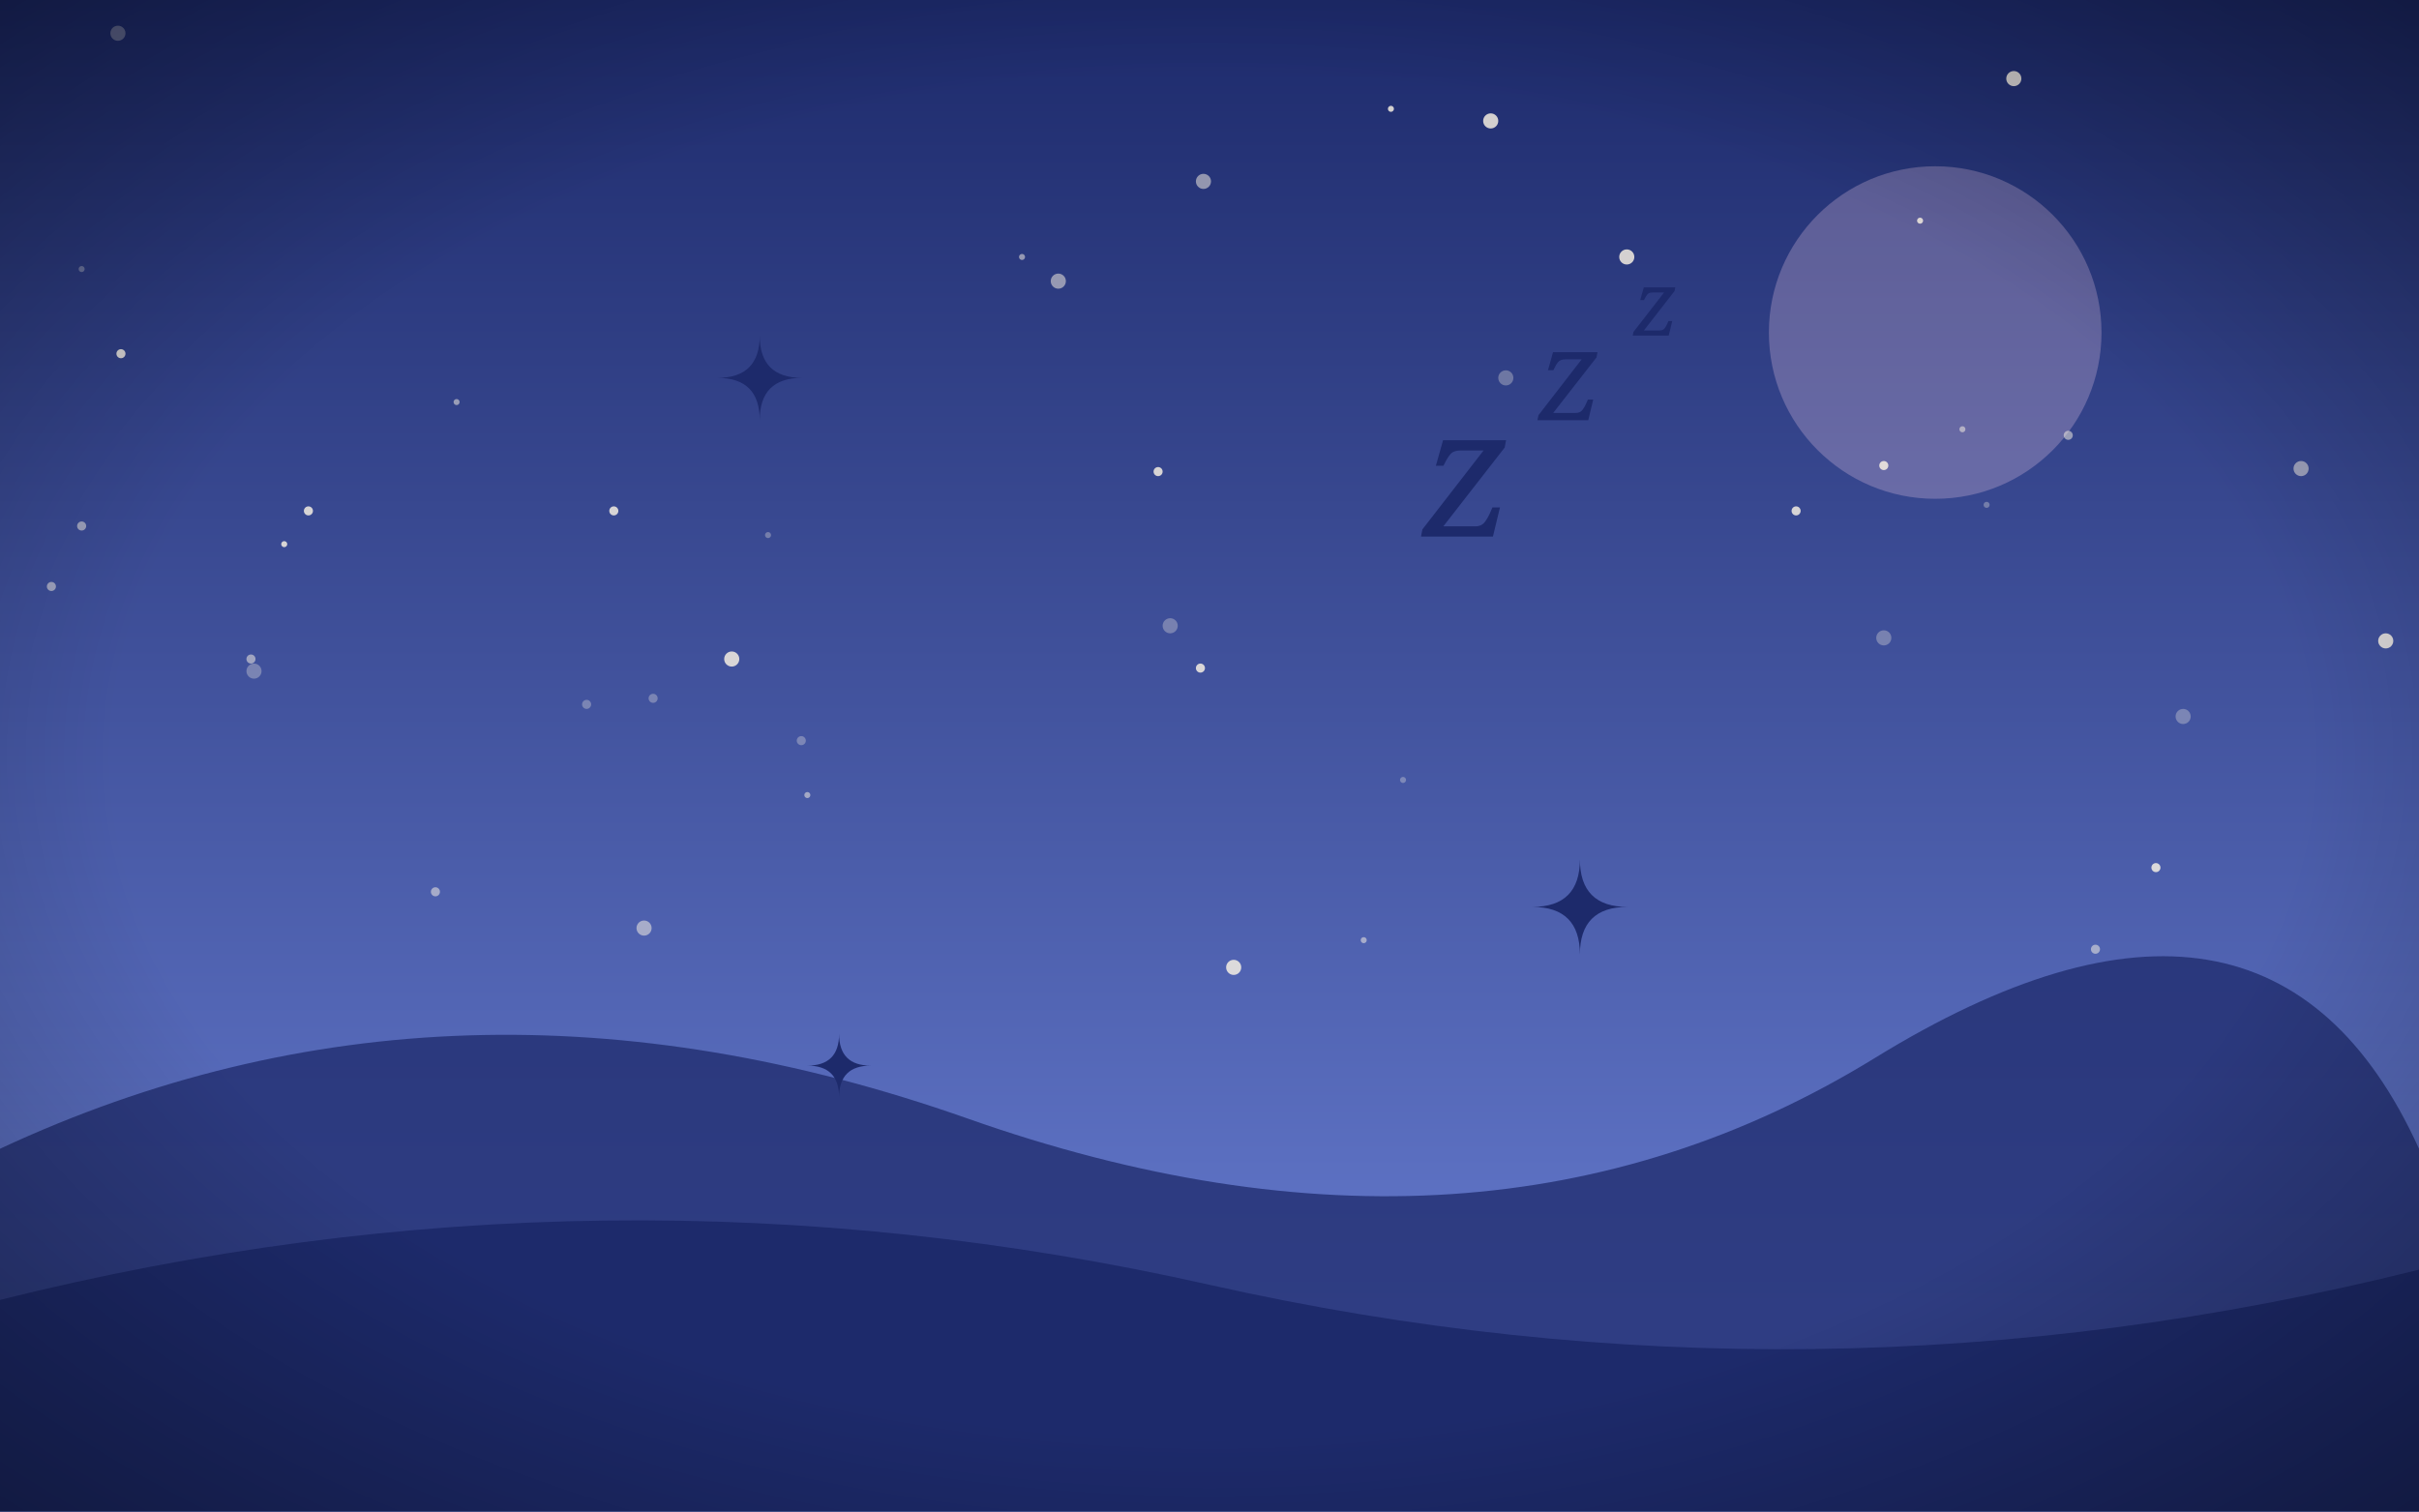
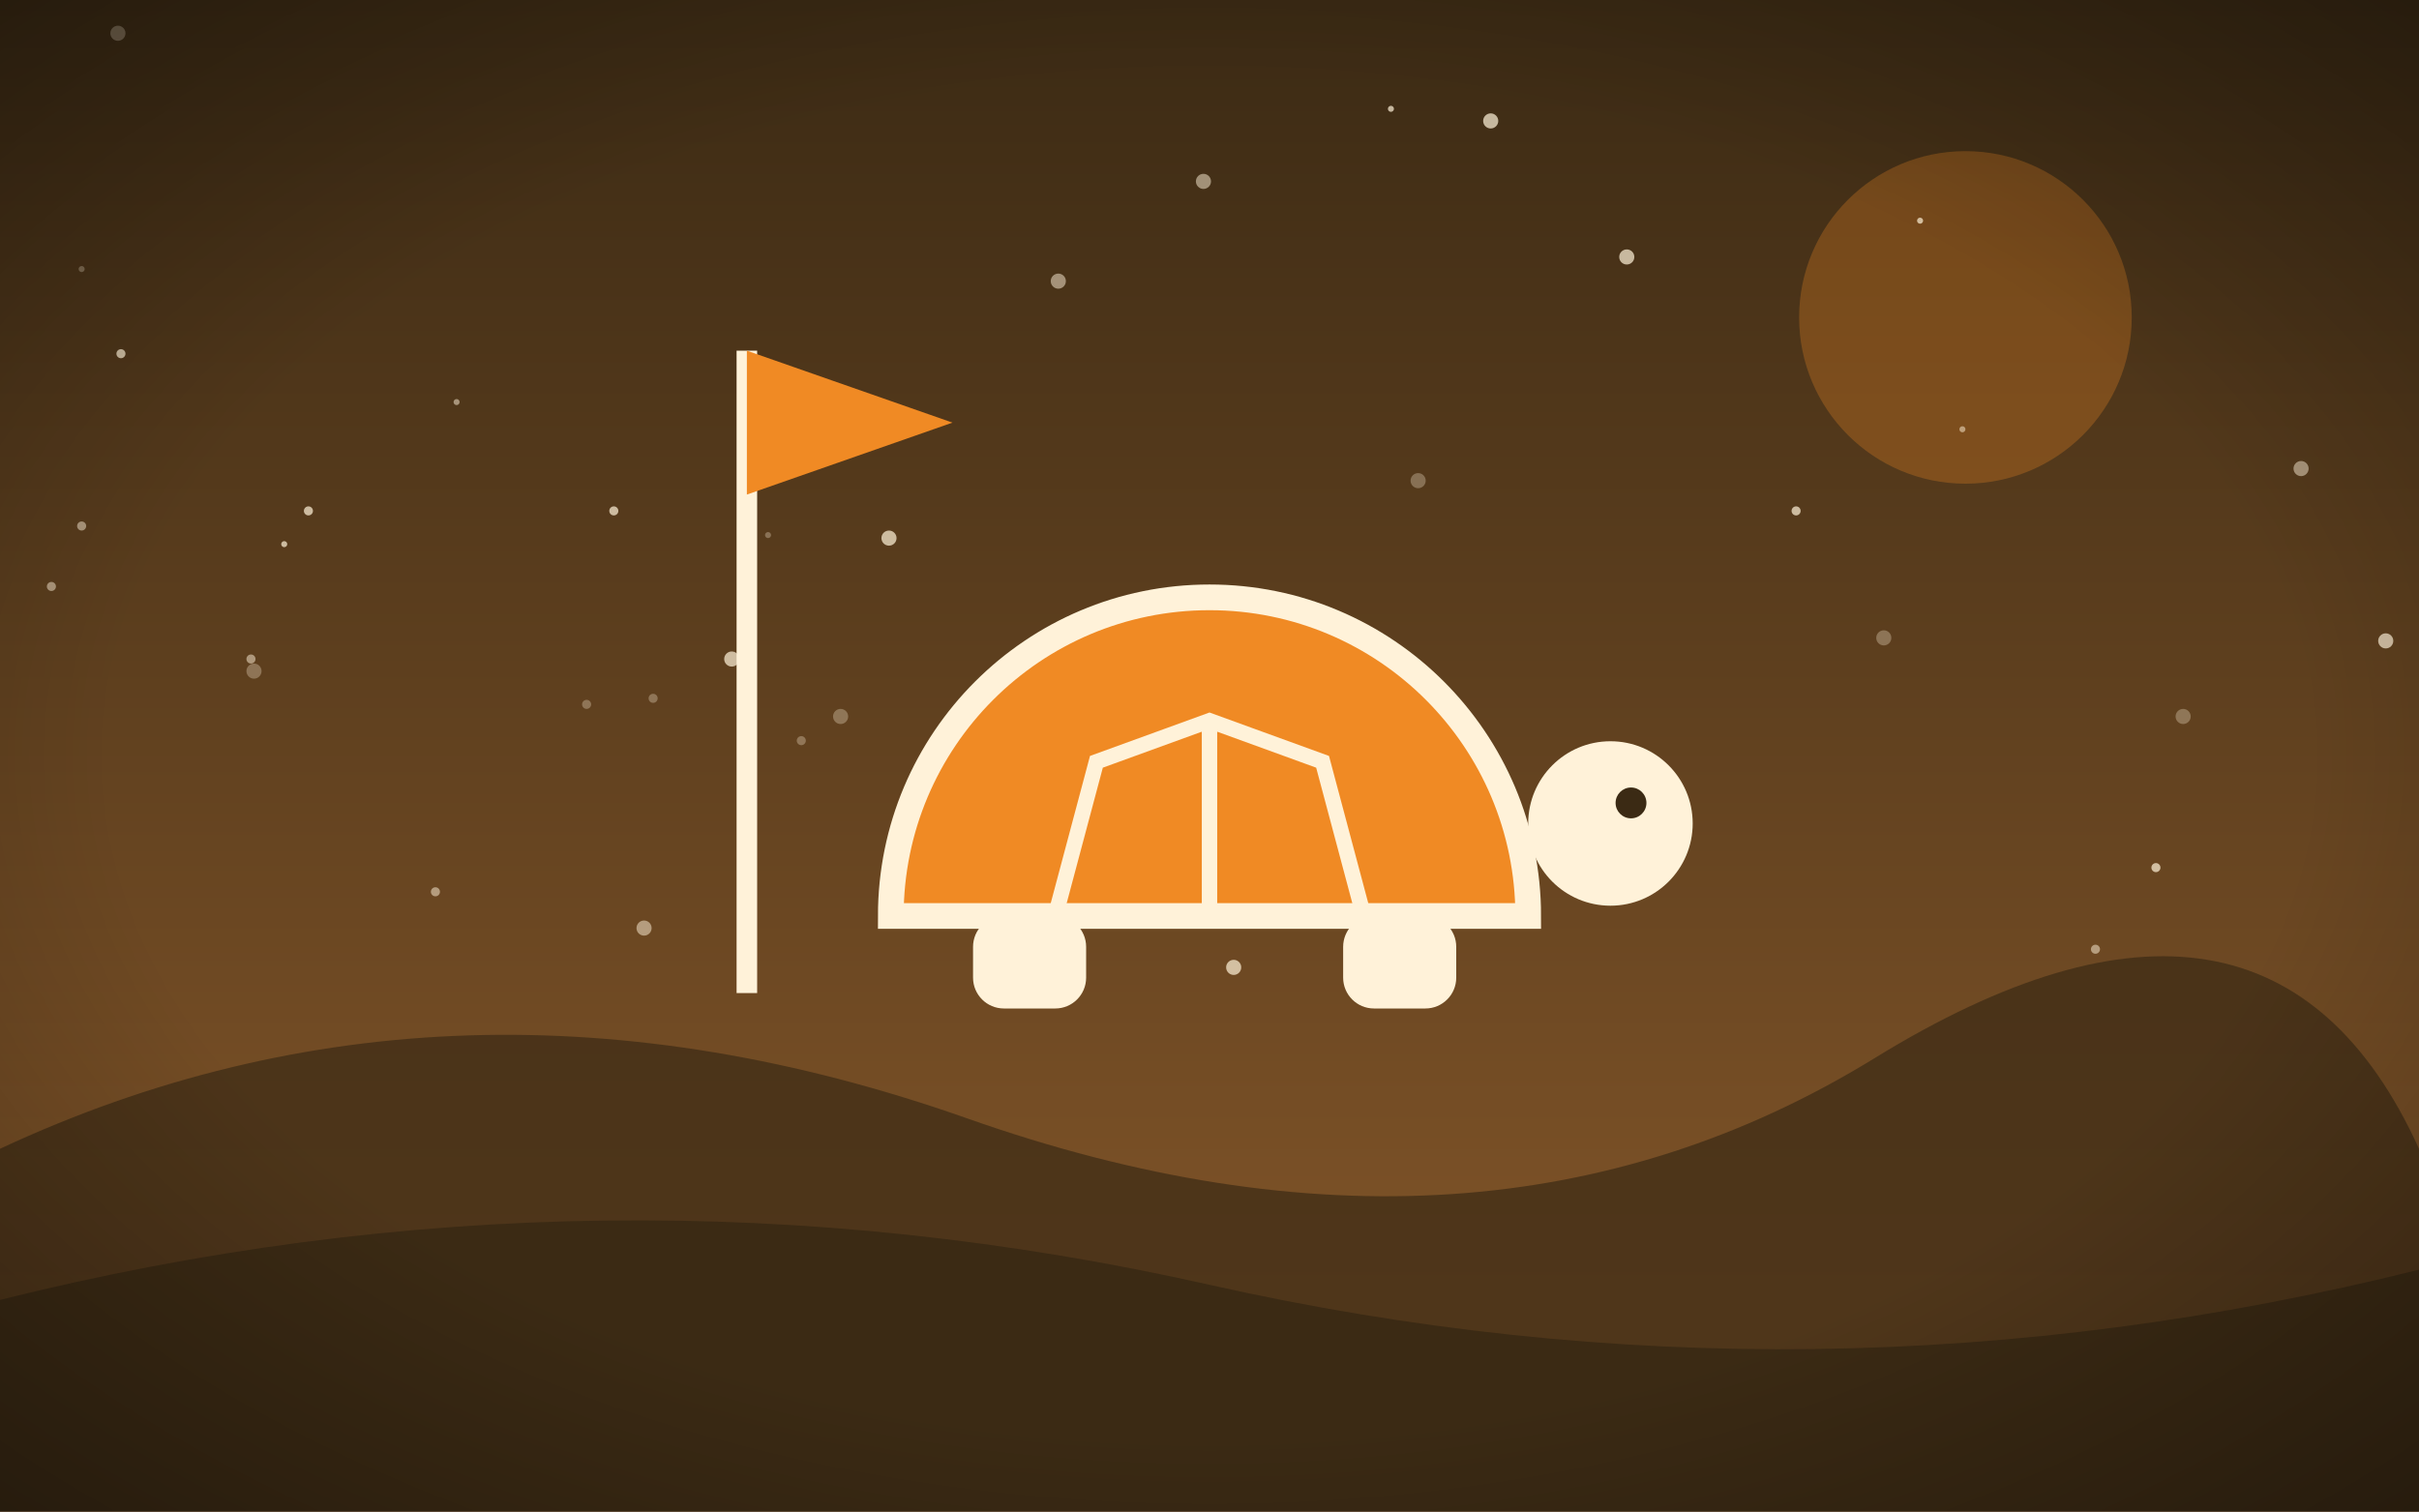
<svg xmlns="http://www.w3.org/2000/svg" viewBox="0 0 800 500" width="800" height="500">
  <defs>
    <linearGradient id="g" x1="0" y1="0" x2="0" y2="1">
-       <stop offset="0" stop-color="#1d2a6b" />
-       <stop offset="1" stop-color="#6d83d9" />
+       <stop offset="0" stop-color="#3b2a14" />
+       <stop offset="1" stop-color="#8a5a2b" />
    </linearGradient>
    <radialGradient id="v" cx=".5" cy=".5" r=".75">
      <stop offset=".6" stop-color="#000" stop-opacity="0" />
-       <stop offset="1" stop-color="#000" stop-opacity=".45" />
+       <stop offset="1" stop-color="#000" stop-opacity=".4" />
    </radialGradient>
  </defs>
  <rect width="800" height="500" fill="url(#g)" />
-   <circle cx="640" cy="110" r="55" fill="#ffd6f0" opacity=".25" />
-   <circle cx="722" cy="237" r="2.5" fill="#fff8e6" opacity="0.3" />
-   <circle cx="761" cy="155" r="2.5" fill="#fff8e6" opacity="0.5" />
-   <circle cx="39" cy="11" r="2.5" fill="#fff8e6" opacity="0.3" />
-   <circle cx="144" cy="295" r="1.5" fill="#fff8e6" opacity="0.5" />
-   <circle cx="151" cy="133" r="1" fill="#fff8e6" opacity="0.5" />
-   <circle cx="493" cy="40" r="2.5" fill="#fff8e6" opacity="0.8" />
-   <circle cx="649" cy="142" r="1" fill="#fff8e6" opacity="0.5" />
-   <circle cx="451" cy="311" r="1" fill="#fff8e6" opacity="0.5" />
-   <circle cx="213" cy="307" r="2.5" fill="#fff8e6" opacity="0.5" />
-   <circle cx="387" cy="207" r="2.5" fill="#fff8e6" opacity="0.3" />
-   <circle cx="27" cy="89" r="1" fill="#fff8e6" opacity="0.3" />
-   <circle cx="84" cy="222" r="2.5" fill="#fff8e6" opacity="0.3" />
-   <circle cx="398" cy="60" r="2.5" fill="#fff8e6" opacity="0.5" />
-   <circle cx="203" cy="169" r="1.5" fill="#fff8e6" opacity="0.8" />
-   <circle cx="713" cy="287" r="1.5" fill="#fff8e6" opacity="0.8" />
-   <circle cx="635" cy="73" r="1" fill="#fff8e6" opacity="0.8" />
-   <circle cx="623" cy="211" r="2.5" fill="#fff8e6" opacity="0.3" />
-   <circle cx="83" cy="218" r="1.5" fill="#fff8e6" opacity="0.5" />
-   <circle cx="94" cy="180" r="1" fill="#fff8e6" opacity="0.8" />
-   <circle cx="102" cy="169" r="1.5" fill="#fff8e6" opacity="0.8" />
-   <circle cx="194" cy="233" r="1.5" fill="#fff8e6" opacity="0.3" />
-   <circle cx="40" cy="117" r="1.5" fill="#fff8e6" opacity="0.8" />
-   <circle cx="464" cy="258" r="1" fill="#fff8e6" opacity="0.3" />
-   <circle cx="693" cy="314" r="1.5" fill="#fff8e6" opacity="0.5" />
-   <circle cx="254" cy="177" r="1" fill="#fff8e6" opacity="0.3" />
-   <circle cx="17" cy="194" r="1.5" fill="#fff8e6" opacity="0.5" />
-   <circle cx="216" cy="231" r="1.5" fill="#fff8e6" opacity="0.3" />
-   <circle cx="538" cy="85" r="2.5" fill="#fff8e6" opacity="0.8" />
-   <circle cx="350" cy="93" r="2.5" fill="#fff8e6" opacity="0.5" />
-   <circle cx="408" cy="320" r="2.5" fill="#fff8e6" opacity="0.8" />
-   <circle cx="265" cy="245" r="1.5" fill="#fff8e6" opacity="0.3" />
-   <circle cx="242" cy="218" r="2.5" fill="#fff8e6" opacity="0.8" />
-   <circle cx="789" cy="212" r="2.5" fill="#fff8e6" opacity="0.8" />
-   <circle cx="460" cy="36" r="1" fill="#fff8e6" opacity="0.8" />
-   <circle cx="594" cy="169" r="1.5" fill="#fff8e6" opacity="0.8" />
-   <circle cx="27" cy="174" r="1.5" fill="#fff8e6" opacity="0.5" />
-   <circle cx="657" cy="167" r="1" fill="#fff8e6" opacity="0.3" />
-   <circle cx="498" cy="125" r="2.5" fill="#fff8e6" opacity="0.3" />
-   <circle cx="267" cy="263" r="1" fill="#fff8e6" opacity="0.5" />
-   <circle cx="383" cy="156" r="1.5" fill="#fff8e6" opacity="0.8" />
-   <circle cx="623" cy="154" r="1.5" fill="#fff8e6" opacity="0.8" />
-   <circle cx="338" cy="85" r="1" fill="#fff8e6" opacity="0.5" />
-   <circle cx="666" cy="26" r="2.5" fill="#fff8e6" opacity="0.8" />
-   <circle cx="397" cy="221" r="1.5" fill="#fff8e6" opacity="0.8" />
-   <circle cx="684" cy="144" r="1.5" fill="#fff8e6" opacity="0.5" />
-   <path d="M0,380 Q150,310 320,370 T620,350 T800,380 V500 H0Z" fill="#1d2a6b" opacity=".75" />
-   <path d="M0,430 Q200,380 400,425 T800,420 V500 H0Z" fill="#1d2a6b" />
-   <g transform="translate(400,230) scale(1.75)">
-     <path d="M25,-80 A80,80 0 1 0 25,80 A58,58 0 1 1 25,-80Z" fill="#6d83d9" />
-     <text x="40" y="-30" font-size="34" font-family="Georgia,serif" font-style="italic" fill="#1d2a6b">z</text>
-     <text x="62" y="-52" font-size="24" font-family="Georgia,serif" font-style="italic" fill="#1d2a6b">z</text>
-     <text x="80" y="-68" font-size="17" font-family="Georgia,serif" font-style="italic" fill="#1d2a6b">z</text>
-     <path d="M70,31 Q70,40 79,40 Q70,40 70,49 Q70,40 61,40 Q70,40 70,31Z" fill="#1d2a6b" />
-     <path d="M-85,-68 Q-85,-60 -77,-60 Q-85,-60 -85,-52 Q-85,-60 -93,-60 Q-85,-60 -85,-68Z" fill="#1d2a6b" />
-     <path d="M-70,64 Q-70,70 -64,70 Q-70,70 -70,76 Q-70,70 -76,70 Q-70,70 -70,64Z" fill="#1d2a6b" />
+   <circle cx="650" cy="105" r="55" fill="#f08a24" opacity=".28" />
+   <circle cx="498" cy="260" r="2.5" fill="#fff2d9" opacity="0.5" />
+   <circle cx="278" cy="237" r="2.5" fill="#fff2d9" opacity="0.3" />
+   <circle cx="469" cy="159" r="2.5" fill="#fff2d9" opacity="0.3" />
+   <circle cx="294" cy="178" r="2.5" fill="#fff2d9" opacity="0.7" />
+   <circle cx="722" cy="237" r="2.5" fill="#fff2d9" opacity="0.3" />
+   <circle cx="761" cy="155" r="2.5" fill="#fff2d9" opacity="0.5" />
+   <circle cx="39" cy="11" r="2.5" fill="#fff2d9" opacity="0.3" />
+   <circle cx="144" cy="295" r="1.5" fill="#fff2d9" opacity="0.5" />
+   <circle cx="151" cy="133" r="1" fill="#fff2d9" opacity="0.5" />
+   <circle cx="493" cy="40" r="2.5" fill="#fff2d9" opacity="0.7" />
+   <circle cx="649" cy="142" r="1" fill="#fff2d9" opacity="0.5" />
+   <circle cx="451" cy="311" r="1" fill="#fff2d9" opacity="0.5" />
+   <circle cx="213" cy="307" r="2.5" fill="#fff2d9" opacity="0.5" />
+   <circle cx="387" cy="207" r="2.5" fill="#fff2d9" opacity="0.3" />
+   <circle cx="27" cy="89" r="1" fill="#fff2d9" opacity="0.3" />
+   <circle cx="84" cy="222" r="2.5" fill="#fff2d9" opacity="0.3" />
+   <circle cx="398" cy="60" r="2.5" fill="#fff2d9" opacity="0.5" />
+   <circle cx="203" cy="169" r="1.5" fill="#fff2d9" opacity="0.7" />
+   <circle cx="713" cy="287" r="1.5" fill="#fff2d9" opacity="0.7" />
+   <circle cx="635" cy="73" r="1" fill="#fff2d9" opacity="0.7" />
+   <circle cx="623" cy="211" r="2.5" fill="#fff2d9" opacity="0.3" />
+   <circle cx="83" cy="218" r="1.5" fill="#fff2d9" opacity="0.5" />
+   <circle cx="94" cy="180" r="1" fill="#fff2d9" opacity="0.7" />
+   <circle cx="102" cy="169" r="1.5" fill="#fff2d9" opacity="0.7" />
+   <circle cx="194" cy="233" r="1.5" fill="#fff2d9" opacity="0.3" />
+   <circle cx="40" cy="117" r="1.5" fill="#fff2d9" opacity="0.7" />
+   <circle cx="464" cy="258" r="1" fill="#fff2d9" opacity="0.3" />
+   <circle cx="693" cy="314" r="1.5" fill="#fff2d9" opacity="0.5" />
+   <circle cx="254" cy="177" r="1" fill="#fff2d9" opacity="0.3" />
+   <circle cx="17" cy="194" r="1.5" fill="#fff2d9" opacity="0.5" />
+   <circle cx="216" cy="231" r="1.5" fill="#fff2d9" opacity="0.3" />
+   <circle cx="538" cy="85" r="2.5" fill="#fff2d9" opacity="0.7" />
+   <circle cx="350" cy="93" r="2.5" fill="#fff2d9" opacity="0.5" />
+   <circle cx="408" cy="320" r="2.5" fill="#fff2d9" opacity="0.7" />
+   <circle cx="265" cy="245" r="1.5" fill="#fff2d9" opacity="0.3" />
+   <circle cx="242" cy="218" r="2.5" fill="#fff2d9" opacity="0.7" />
+   <circle cx="789" cy="212" r="2.5" fill="#fff2d9" opacity="0.7" />
+   <circle cx="460" cy="36" r="1" fill="#fff2d9" opacity="0.7" />
+   <circle cx="594" cy="169" r="1.5" fill="#fff2d9" opacity="0.7" />
+   <circle cx="27" cy="174" r="1.5" fill="#fff2d9" opacity="0.5" />
+   <path d="M0,380 Q150,310 320,370 T620,350 T800,380 V500 H0Z" fill="#3b2a14" opacity=".7" />
+   <path d="M0,430 Q200,380 400,425 T800,420 V500 H0Z" fill="#3b2a14" />
+   <g transform="translate(400,235) scale(1.7)">
+     <path d="M-62,40 A62,62 0 0 1 62,40Z" fill="#f08a24" stroke="#fff2d9" stroke-width="5" />
+     <path d="M-30,40 L-22,10 L0,2 L22,10 L30,40 M0,2 V40 M-62,40 H62" stroke="#fff2d9" stroke-width="3" fill="none" />
+     <circle cx="78" cy="22" r="16" fill="#fff2d9" />
+     <circle cx="82" cy="18" r="3" fill="#3b2a14" />
+     <rect x="-46" y="40" width="22" height="18" rx="6" fill="#fff2d9" />
+     <rect x="26" y="40" width="22" height="18" rx="6" fill="#fff2d9" />
+     <line x1="-90" y1="-70" x2="-90" y2="55" stroke="#fff2d9" stroke-width="4" />
+     <polygon points="-90,-70 -50,-56 -90,-42" fill="#f08a24" />
  </g>
  <rect width="800" height="500" fill="url(#v)" />
</svg>
